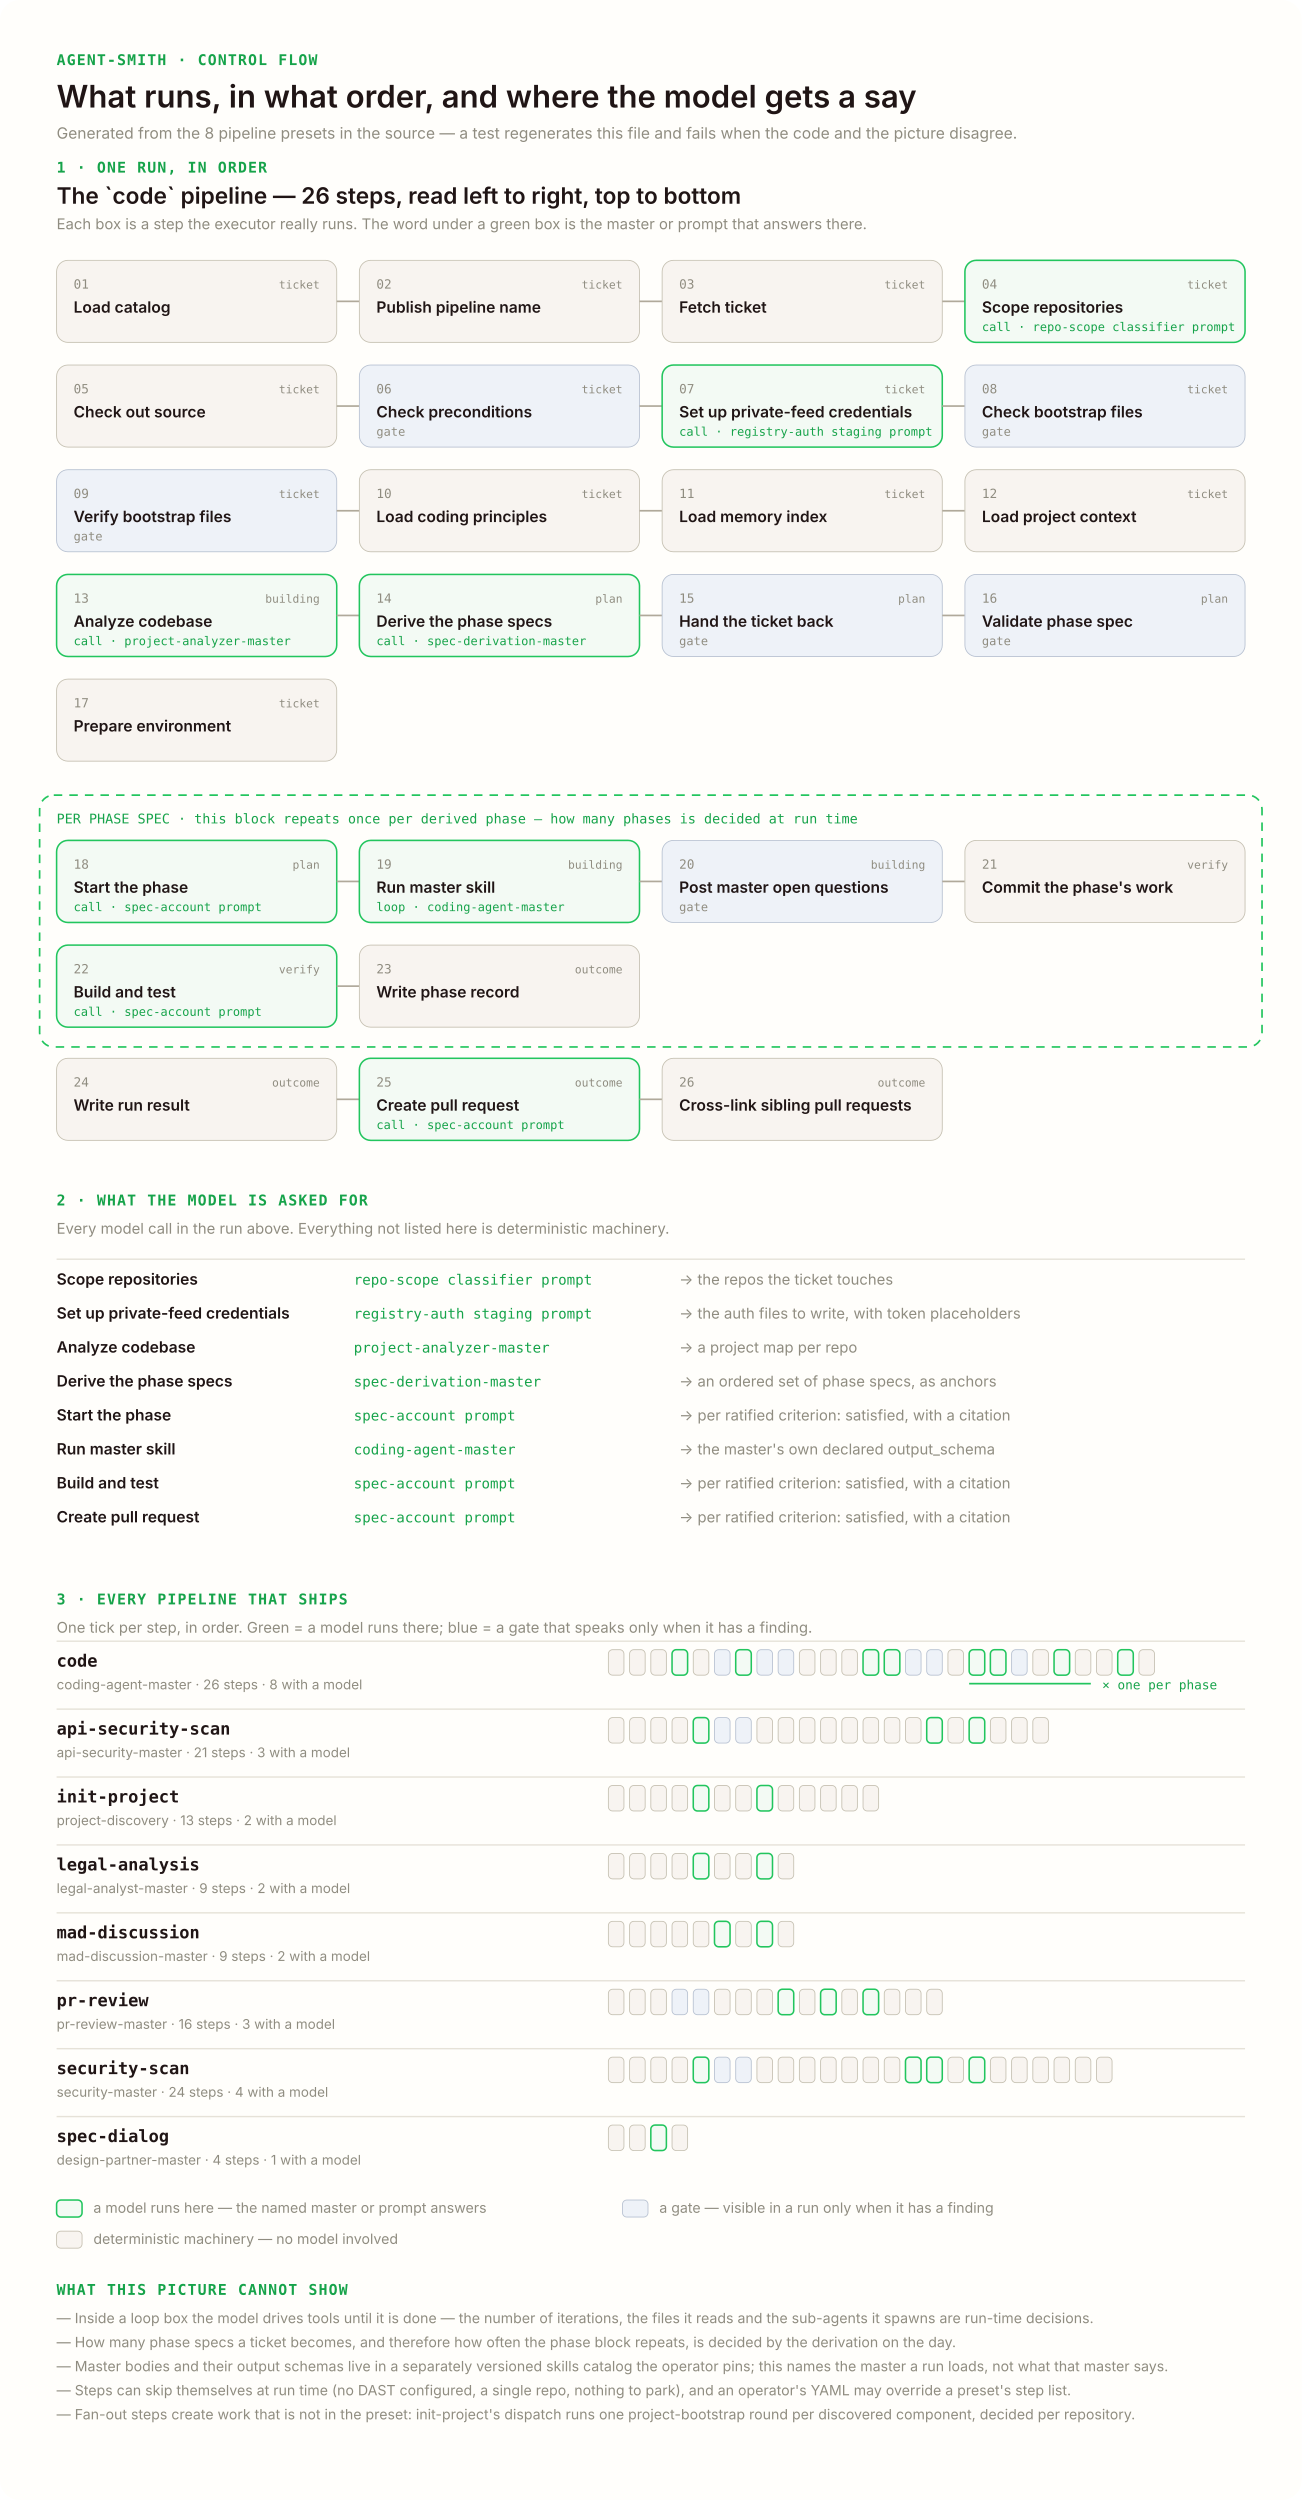
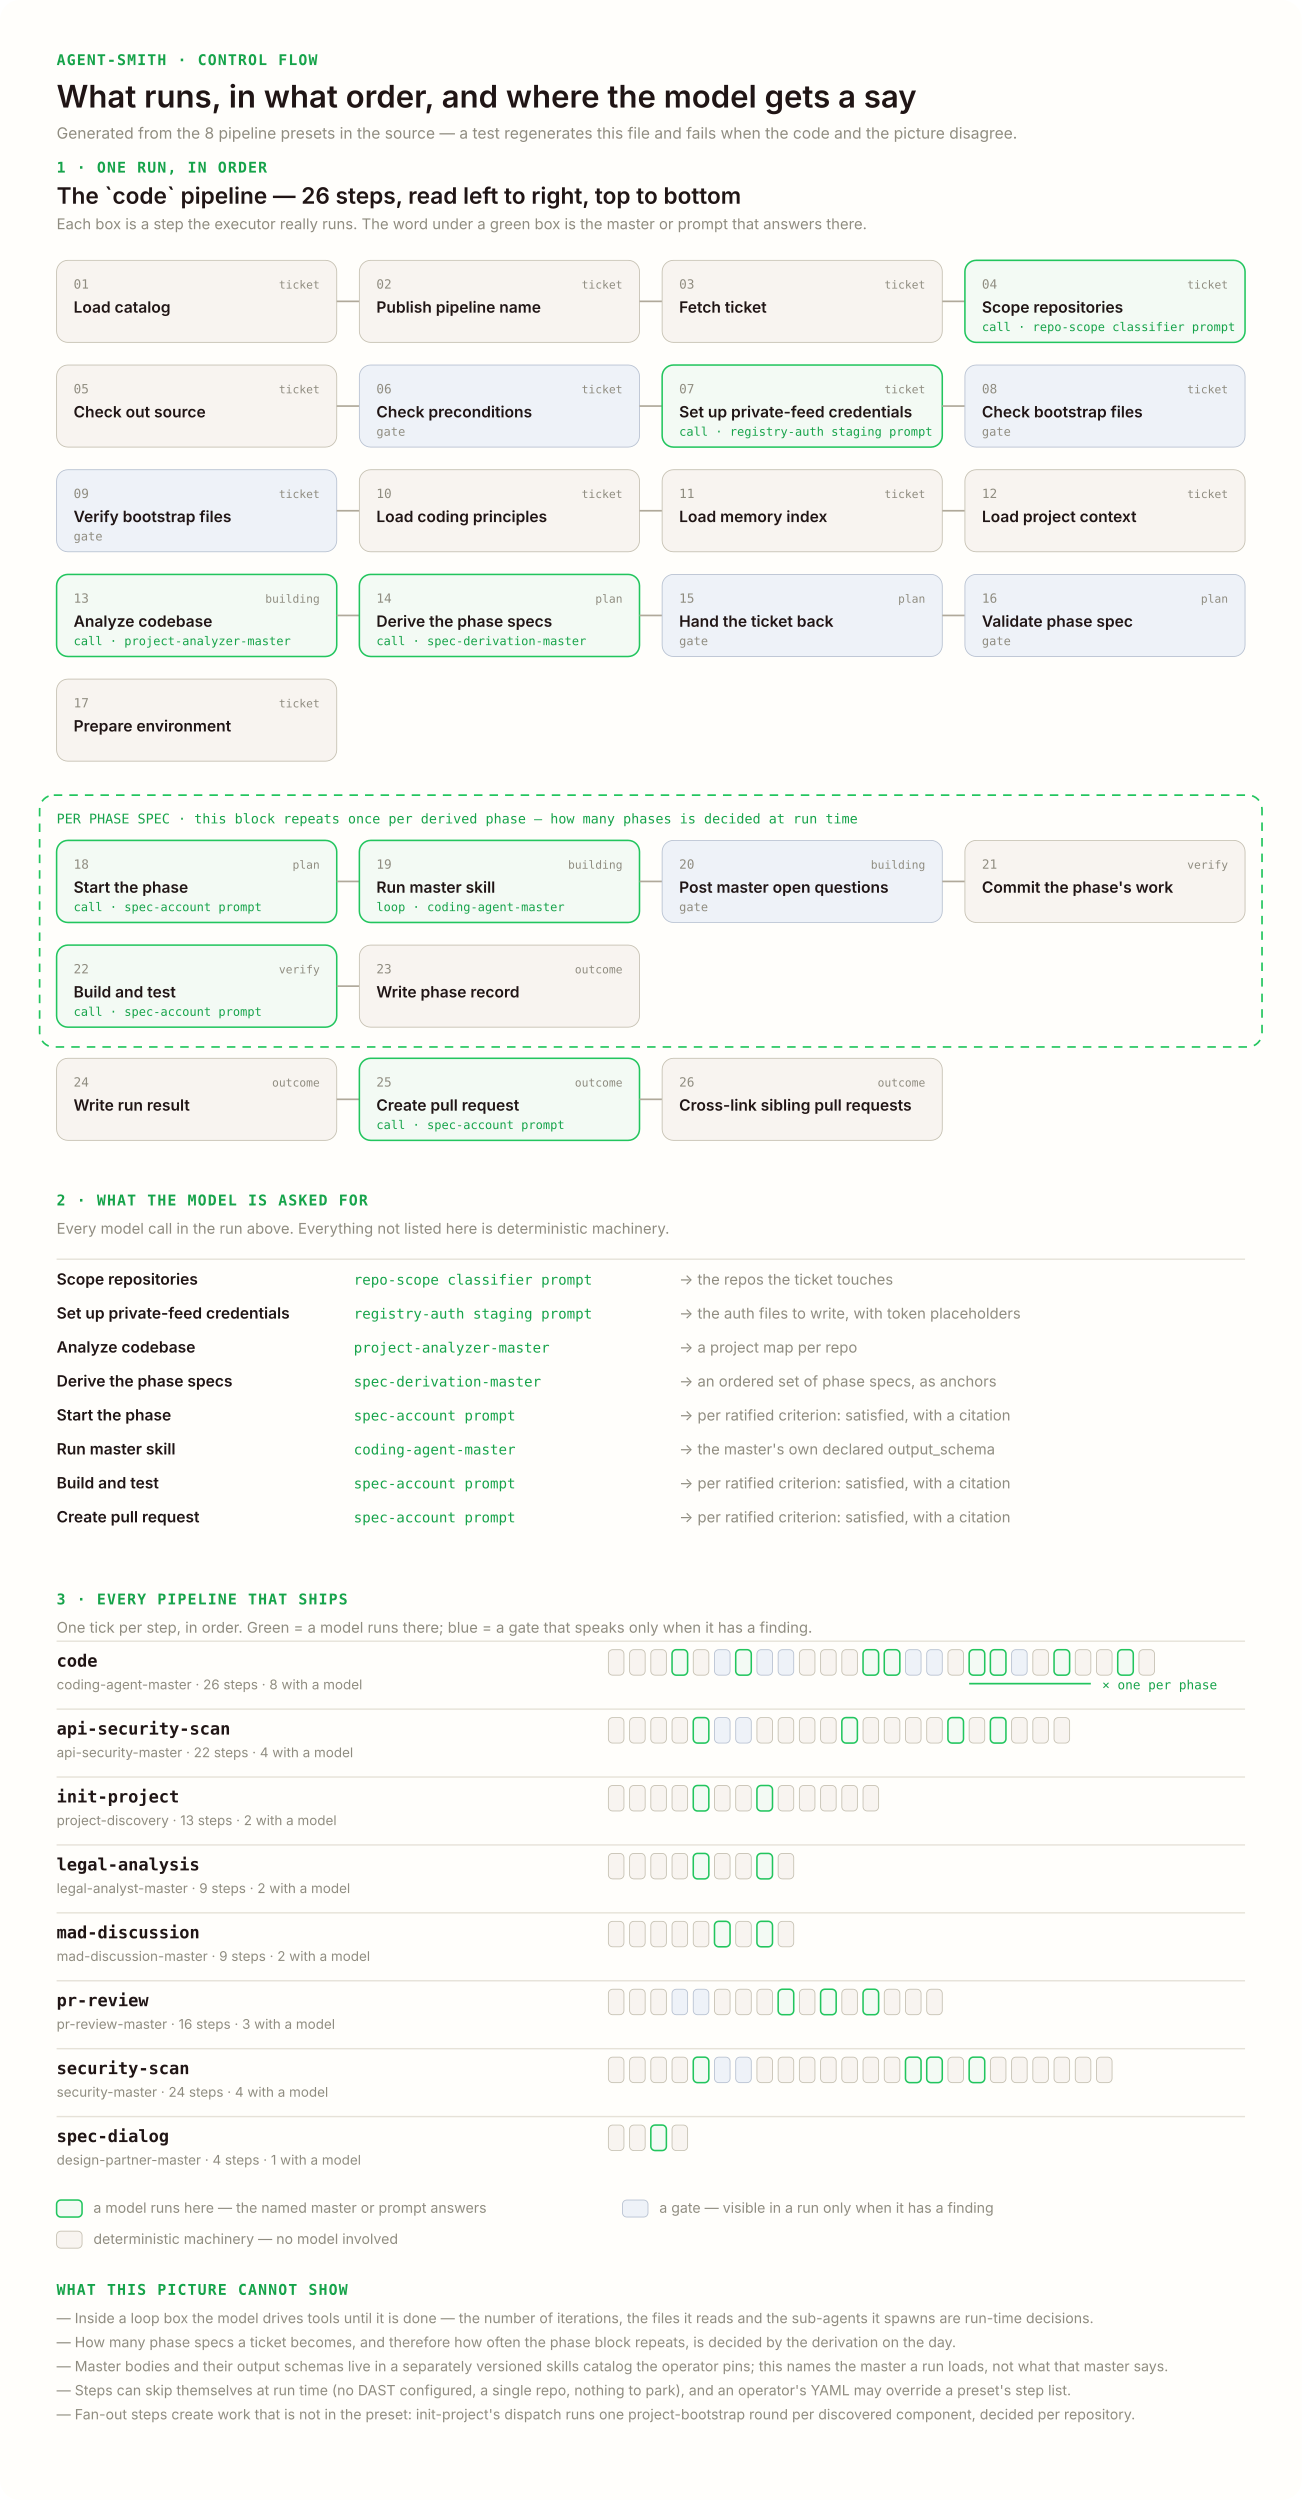
<svg xmlns="http://www.w3.org/2000/svg" viewBox="0 0 920 1767" role="img" aria-labelledby="cf-title cf-desc">
  <style>
    .cf-bg        { fill: #fffefb; }
    .cf-surface   { fill: #f8f4f0; stroke: #c5c0b1; stroke-width: 0.6; }
    .cf-gate      { fill: #eef2f8; stroke: #b7c1d1; stroke-width: 0.6; }
    .cf-model     { fill: #f3faf4; stroke: #22c55e; stroke-width: 1.1; }
    .cf-block     { fill: none;    stroke: #22c55e; stroke-width: 1.2; stroke-dasharray: 6 5; }
    .cf-blockline { stroke: #22c55e; stroke-width: 1.2; }
    .cf-flow      { stroke: #b0a99a; stroke-width: 1.2; }
    .cf-rule      { stroke: #e6e2d8; stroke-width: 1; }
    .cf-text      { fill: #201515; font-family: 'Inter', system-ui, sans-serif; }
    .cf-mute      { fill: #8f8c80; font-family: 'Inter', system-ui, sans-serif; }
    .cf-mono      { fill: #201515; font-family: 'IBM Plex Mono', ui-monospace, monospace; }
    .cf-mono-mute { fill: #8f8c80; font-family: 'IBM Plex Mono', ui-monospace, monospace; }
    .cf-accent    { fill: #16a34a; font-family: 'IBM Plex Mono', ui-monospace, monospace; }
    .cf-tag       { fill: #16a34a; font-family: 'IBM Plex Mono', ui-monospace, monospace; letter-spacing: 0.8px; }
  </style>
  <rect width="920" height="1767" rx="14" class="cf-bg" />
  <text x="40" y="46" class="cf-tag" font-size="10.5" font-weight="600" text-anchor="start">AGENT-SMITH · CONTROL FLOW</text>
  <text x="40" y="76" class="cf-text" font-size="22" font-weight="600" text-anchor="start">What runs, in what order, and where the model gets a say</text>
  <text x="40" y="98" class="cf-mute" font-size="11" font-weight="400" text-anchor="start">Generated from the 8 pipeline presets in the source — a test regenerates this file and fails when the code and the picture disagree.</text>
  <text x="40" y="122" class="cf-tag" font-size="10.5" font-weight="600" text-anchor="start">1 · ONE RUN, IN ORDER</text>
  <text x="40" y="144" class="cf-text" font-size="16" font-weight="600" text-anchor="start">The `code` pipeline — 26 steps, read left to right, top to bottom</text>
  <text x="40" y="162" class="cf-mute" font-size="10.5" font-weight="400" text-anchor="start">Each box is a step the executor really runs. The word under a green box is the master or prompt that answers there.</text>
  <rect x="40" y="184" width="198" height="58" rx="8" class="cf-surface" />
  <text x="52" y="204" class="cf-mono-mute" font-size="9" font-weight="400" text-anchor="start">01</text>
  <text x="226" y="204" class="cf-mono-mute" font-size="8" font-weight="400" text-anchor="end">ticket</text>
  <text x="52" y="221" class="cf-text" font-size="11" font-weight="600" text-anchor="start">Load catalog</text>
  <line x1="238" y1="213" x2="254" y2="213" class="cf-flow" />
  <rect x="254" y="184" width="198" height="58" rx="8" class="cf-surface" />
  <text x="266" y="204" class="cf-mono-mute" font-size="9" font-weight="400" text-anchor="start">02</text>
  <text x="440" y="204" class="cf-mono-mute" font-size="8" font-weight="400" text-anchor="end">ticket</text>
  <text x="266" y="221" class="cf-text" font-size="11" font-weight="600" text-anchor="start">Publish pipeline name</text>
  <line x1="452" y1="213" x2="468" y2="213" class="cf-flow" />
  <rect x="468" y="184" width="198" height="58" rx="8" class="cf-surface" />
  <text x="480" y="204" class="cf-mono-mute" font-size="9" font-weight="400" text-anchor="start">03</text>
  <text x="654" y="204" class="cf-mono-mute" font-size="8" font-weight="400" text-anchor="end">ticket</text>
  <text x="480" y="221" class="cf-text" font-size="11" font-weight="600" text-anchor="start">Fetch ticket</text>
  <line x1="666" y1="213" x2="682" y2="213" class="cf-flow" />
  <rect x="682" y="184" width="198" height="58" rx="8" class="cf-model" />
  <text x="694" y="204" class="cf-mono-mute" font-size="9" font-weight="400" text-anchor="start">04</text>
  <text x="868" y="204" class="cf-mono-mute" font-size="8" font-weight="400" text-anchor="end">ticket</text>
  <text x="694" y="221" class="cf-text" font-size="11" font-weight="600" text-anchor="start">Scope repositories</text>
  <text x="694" y="234" class="cf-accent" font-size="8.5" font-weight="400" text-anchor="start">call · repo-scope classifier prompt</text>
  <rect x="40" y="258" width="198" height="58" rx="8" class="cf-surface" />
  <text x="52" y="278" class="cf-mono-mute" font-size="9" font-weight="400" text-anchor="start">05</text>
  <text x="226" y="278" class="cf-mono-mute" font-size="8" font-weight="400" text-anchor="end">ticket</text>
  <text x="52" y="295" class="cf-text" font-size="11" font-weight="600" text-anchor="start">Check out source</text>
  <line x1="238" y1="287" x2="254" y2="287" class="cf-flow" />
  <rect x="254" y="258" width="198" height="58" rx="8" class="cf-gate" />
  <text x="266" y="278" class="cf-mono-mute" font-size="9" font-weight="400" text-anchor="start">06</text>
  <text x="440" y="278" class="cf-mono-mute" font-size="8" font-weight="400" text-anchor="end">ticket</text>
  <text x="266" y="295" class="cf-text" font-size="11" font-weight="600" text-anchor="start">Check preconditions</text>
  <text x="266" y="308" class="cf-mono-mute" font-size="8.5" font-weight="400" text-anchor="start">gate</text>
  <line x1="452" y1="287" x2="468" y2="287" class="cf-flow" />
  <rect x="468" y="258" width="198" height="58" rx="8" class="cf-model" />
  <text x="480" y="278" class="cf-mono-mute" font-size="9" font-weight="400" text-anchor="start">07</text>
  <text x="654" y="278" class="cf-mono-mute" font-size="8" font-weight="400" text-anchor="end">ticket</text>
  <text x="480" y="295" class="cf-text" font-size="11" font-weight="600" text-anchor="start">Set up private-feed credentials</text>
  <text x="480" y="308" class="cf-accent" font-size="8.5" font-weight="400" text-anchor="start">call · registry-auth staging prompt</text>
  <line x1="666" y1="287" x2="682" y2="287" class="cf-flow" />
  <rect x="682" y="258" width="198" height="58" rx="8" class="cf-gate" />
  <text x="694" y="278" class="cf-mono-mute" font-size="9" font-weight="400" text-anchor="start">08</text>
  <text x="868" y="278" class="cf-mono-mute" font-size="8" font-weight="400" text-anchor="end">ticket</text>
  <text x="694" y="295" class="cf-text" font-size="11" font-weight="600" text-anchor="start">Check bootstrap files</text>
  <text x="694" y="308" class="cf-mono-mute" font-size="8.5" font-weight="400" text-anchor="start">gate</text>
  <rect x="40" y="332" width="198" height="58" rx="8" class="cf-gate" />
  <text x="52" y="352" class="cf-mono-mute" font-size="9" font-weight="400" text-anchor="start">09</text>
  <text x="226" y="352" class="cf-mono-mute" font-size="8" font-weight="400" text-anchor="end">ticket</text>
  <text x="52" y="369" class="cf-text" font-size="11" font-weight="600" text-anchor="start">Verify bootstrap files</text>
  <text x="52" y="382" class="cf-mono-mute" font-size="8.5" font-weight="400" text-anchor="start">gate</text>
  <line x1="238" y1="361" x2="254" y2="361" class="cf-flow" />
  <rect x="254" y="332" width="198" height="58" rx="8" class="cf-surface" />
  <text x="266" y="352" class="cf-mono-mute" font-size="9" font-weight="400" text-anchor="start">10</text>
  <text x="440" y="352" class="cf-mono-mute" font-size="8" font-weight="400" text-anchor="end">ticket</text>
  <text x="266" y="369" class="cf-text" font-size="11" font-weight="600" text-anchor="start">Load coding principles</text>
  <line x1="452" y1="361" x2="468" y2="361" class="cf-flow" />
  <rect x="468" y="332" width="198" height="58" rx="8" class="cf-surface" />
  <text x="480" y="352" class="cf-mono-mute" font-size="9" font-weight="400" text-anchor="start">11</text>
  <text x="654" y="352" class="cf-mono-mute" font-size="8" font-weight="400" text-anchor="end">ticket</text>
  <text x="480" y="369" class="cf-text" font-size="11" font-weight="600" text-anchor="start">Load memory index</text>
  <line x1="666" y1="361" x2="682" y2="361" class="cf-flow" />
  <rect x="682" y="332" width="198" height="58" rx="8" class="cf-surface" />
  <text x="694" y="352" class="cf-mono-mute" font-size="9" font-weight="400" text-anchor="start">12</text>
  <text x="868" y="352" class="cf-mono-mute" font-size="8" font-weight="400" text-anchor="end">ticket</text>
  <text x="694" y="369" class="cf-text" font-size="11" font-weight="600" text-anchor="start">Load project context</text>
  <rect x="40" y="406" width="198" height="58" rx="8" class="cf-model" />
  <text x="52" y="426" class="cf-mono-mute" font-size="9" font-weight="400" text-anchor="start">13</text>
  <text x="226" y="426" class="cf-mono-mute" font-size="8" font-weight="400" text-anchor="end">building</text>
  <text x="52" y="443" class="cf-text" font-size="11" font-weight="600" text-anchor="start">Analyze codebase</text>
  <text x="52" y="456" class="cf-accent" font-size="8.5" font-weight="400" text-anchor="start">call · project-analyzer-master</text>
  <line x1="238" y1="435" x2="254" y2="435" class="cf-flow" />
  <rect x="254" y="406" width="198" height="58" rx="8" class="cf-model" />
  <text x="266" y="426" class="cf-mono-mute" font-size="9" font-weight="400" text-anchor="start">14</text>
  <text x="440" y="426" class="cf-mono-mute" font-size="8" font-weight="400" text-anchor="end">plan</text>
  <text x="266" y="443" class="cf-text" font-size="11" font-weight="600" text-anchor="start">Derive the phase specs</text>
  <text x="266" y="456" class="cf-accent" font-size="8.5" font-weight="400" text-anchor="start">call · spec-derivation-master</text>
  <line x1="452" y1="435" x2="468" y2="435" class="cf-flow" />
  <rect x="468" y="406" width="198" height="58" rx="8" class="cf-gate" />
  <text x="480" y="426" class="cf-mono-mute" font-size="9" font-weight="400" text-anchor="start">15</text>
  <text x="654" y="426" class="cf-mono-mute" font-size="8" font-weight="400" text-anchor="end">plan</text>
  <text x="480" y="443" class="cf-text" font-size="11" font-weight="600" text-anchor="start">Hand the ticket back</text>
  <text x="480" y="456" class="cf-mono-mute" font-size="8.5" font-weight="400" text-anchor="start">gate</text>
  <line x1="666" y1="435" x2="682" y2="435" class="cf-flow" />
  <rect x="682" y="406" width="198" height="58" rx="8" class="cf-gate" />
  <text x="694" y="426" class="cf-mono-mute" font-size="9" font-weight="400" text-anchor="start">16</text>
  <text x="868" y="426" class="cf-mono-mute" font-size="8" font-weight="400" text-anchor="end">plan</text>
  <text x="694" y="443" class="cf-text" font-size="11" font-weight="600" text-anchor="start">Validate phase spec</text>
  <text x="694" y="456" class="cf-mono-mute" font-size="8.5" font-weight="400" text-anchor="start">gate</text>
  <rect x="40" y="480" width="198" height="58" rx="8" class="cf-surface" />
  <text x="52" y="500" class="cf-mono-mute" font-size="9" font-weight="400" text-anchor="start">17</text>
  <text x="226" y="500" class="cf-mono-mute" font-size="8" font-weight="400" text-anchor="end">ticket</text>
  <text x="52" y="517" class="cf-text" font-size="11" font-weight="600" text-anchor="start">Prepare environment</text>
  <rect x="28" y="562" width="864" height="178" rx="10" class="cf-block" />
  <text x="40" y="582" class="cf-accent" font-size="9.5" font-weight="400" text-anchor="start">PER PHASE SPEC · this block repeats once per derived phase — how many phases is decided at run time</text>
  <rect x="40" y="594" width="198" height="58" rx="8" class="cf-model" />
  <text x="52" y="614" class="cf-mono-mute" font-size="9" font-weight="400" text-anchor="start">18</text>
  <text x="226" y="614" class="cf-mono-mute" font-size="8" font-weight="400" text-anchor="end">plan</text>
  <text x="52" y="631" class="cf-text" font-size="11" font-weight="600" text-anchor="start">Start the phase</text>
  <text x="52" y="644" class="cf-accent" font-size="8.5" font-weight="400" text-anchor="start">call · spec-account prompt</text>
  <line x1="238" y1="623" x2="254" y2="623" class="cf-flow" />
  <rect x="254" y="594" width="198" height="58" rx="8" class="cf-model" />
  <text x="266" y="614" class="cf-mono-mute" font-size="9" font-weight="400" text-anchor="start">19</text>
  <text x="440" y="614" class="cf-mono-mute" font-size="8" font-weight="400" text-anchor="end">building</text>
  <text x="266" y="631" class="cf-text" font-size="11" font-weight="600" text-anchor="start">Run master skill</text>
  <text x="266" y="644" class="cf-accent" font-size="8.5" font-weight="400" text-anchor="start">loop · coding-agent-master</text>
  <line x1="452" y1="623" x2="468" y2="623" class="cf-flow" />
  <rect x="468" y="594" width="198" height="58" rx="8" class="cf-gate" />
  <text x="480" y="614" class="cf-mono-mute" font-size="9" font-weight="400" text-anchor="start">20</text>
  <text x="654" y="614" class="cf-mono-mute" font-size="8" font-weight="400" text-anchor="end">building</text>
  <text x="480" y="631" class="cf-text" font-size="11" font-weight="600" text-anchor="start">Post master open questions</text>
  <text x="480" y="644" class="cf-mono-mute" font-size="8.5" font-weight="400" text-anchor="start">gate</text>
  <line x1="666" y1="623" x2="682" y2="623" class="cf-flow" />
  <rect x="682" y="594" width="198" height="58" rx="8" class="cf-surface" />
  <text x="694" y="614" class="cf-mono-mute" font-size="9" font-weight="400" text-anchor="start">21</text>
  <text x="868" y="614" class="cf-mono-mute" font-size="8" font-weight="400" text-anchor="end">verify</text>
  <text x="694" y="631" class="cf-text" font-size="11" font-weight="600" text-anchor="start">Commit the phase's work</text>
  <rect x="40" y="668" width="198" height="58" rx="8" class="cf-model" />
  <text x="52" y="688" class="cf-mono-mute" font-size="9" font-weight="400" text-anchor="start">22</text>
  <text x="226" y="688" class="cf-mono-mute" font-size="8" font-weight="400" text-anchor="end">verify</text>
  <text x="52" y="705" class="cf-text" font-size="11" font-weight="600" text-anchor="start">Build and test</text>
  <text x="52" y="718" class="cf-accent" font-size="8.5" font-weight="400" text-anchor="start">call · spec-account prompt</text>
  <line x1="238" y1="697" x2="254" y2="697" class="cf-flow" />
  <rect x="254" y="668" width="198" height="58" rx="8" class="cf-surface" />
  <text x="266" y="688" class="cf-mono-mute" font-size="9" font-weight="400" text-anchor="start">23</text>
  <text x="440" y="688" class="cf-mono-mute" font-size="8" font-weight="400" text-anchor="end">outcome</text>
  <text x="266" y="705" class="cf-text" font-size="11" font-weight="600" text-anchor="start">Write phase record</text>
  <rect x="40" y="748" width="198" height="58" rx="8" class="cf-surface" />
  <text x="52" y="768" class="cf-mono-mute" font-size="9" font-weight="400" text-anchor="start">24</text>
  <text x="226" y="768" class="cf-mono-mute" font-size="8" font-weight="400" text-anchor="end">outcome</text>
  <text x="52" y="785" class="cf-text" font-size="11" font-weight="600" text-anchor="start">Write run result</text>
  <line x1="238" y1="777" x2="254" y2="777" class="cf-flow" />
  <rect x="254" y="748" width="198" height="58" rx="8" class="cf-model" />
  <text x="266" y="768" class="cf-mono-mute" font-size="9" font-weight="400" text-anchor="start">25</text>
  <text x="440" y="768" class="cf-mono-mute" font-size="8" font-weight="400" text-anchor="end">outcome</text>
  <text x="266" y="785" class="cf-text" font-size="11" font-weight="600" text-anchor="start">Create pull request</text>
  <text x="266" y="798" class="cf-accent" font-size="8.5" font-weight="400" text-anchor="start">call · spec-account prompt</text>
  <line x1="452" y1="777" x2="468" y2="777" class="cf-flow" />
  <rect x="468" y="748" width="198" height="58" rx="8" class="cf-surface" />
  <text x="480" y="768" class="cf-mono-mute" font-size="9" font-weight="400" text-anchor="start">26</text>
  <text x="654" y="768" class="cf-mono-mute" font-size="8" font-weight="400" text-anchor="end">outcome</text>
  <text x="480" y="785" class="cf-text" font-size="11" font-weight="600" text-anchor="start">Cross-link sibling pull requests</text>
  <text x="40" y="852" class="cf-tag" font-size="10.5" font-weight="600" text-anchor="start">2 · WHAT THE MODEL IS ASKED FOR</text>
  <text x="40" y="872" class="cf-mute" font-size="10.5" font-weight="400" text-anchor="start">Every model call in the run above. Everything not listed here is deterministic machinery.</text>
  <line x1="40" y1="890" x2="880" y2="890" class="cf-rule" />
  <text x="40" y="908" class="cf-text" font-size="11" font-weight="600" text-anchor="start">Scope repositories</text>
  <text x="250" y="908" class="cf-accent" font-size="10" font-weight="400" text-anchor="start">repo-scope classifier prompt</text>
  <text x="480" y="908" class="cf-mute" font-size="10.5" font-weight="400" text-anchor="start">→ the repos the ticket touches</text>
  <text x="40" y="932" class="cf-text" font-size="11" font-weight="600" text-anchor="start">Set up private-feed credentials</text>
  <text x="250" y="932" class="cf-accent" font-size="10" font-weight="400" text-anchor="start">registry-auth staging prompt</text>
  <text x="480" y="932" class="cf-mute" font-size="10.5" font-weight="400" text-anchor="start">→ the auth files to write, with token placeholders</text>
  <text x="40" y="956" class="cf-text" font-size="11" font-weight="600" text-anchor="start">Analyze codebase</text>
  <text x="250" y="956" class="cf-accent" font-size="10" font-weight="400" text-anchor="start">project-analyzer-master</text>
  <text x="480" y="956" class="cf-mute" font-size="10.5" font-weight="400" text-anchor="start">→ a project map per repo</text>
  <text x="40" y="980" class="cf-text" font-size="11" font-weight="600" text-anchor="start">Derive the phase specs</text>
  <text x="250" y="980" class="cf-accent" font-size="10" font-weight="400" text-anchor="start">spec-derivation-master</text>
  <text x="480" y="980" class="cf-mute" font-size="10.5" font-weight="400" text-anchor="start">→ an ordered set of phase specs, as anchors</text>
  <text x="40" y="1004" class="cf-text" font-size="11" font-weight="600" text-anchor="start">Start the phase</text>
  <text x="250" y="1004" class="cf-accent" font-size="10" font-weight="400" text-anchor="start">spec-account prompt</text>
  <text x="480" y="1004" class="cf-mute" font-size="10.5" font-weight="400" text-anchor="start">→ per ratified criterion: satisfied, with a citation</text>
  <text x="40" y="1028" class="cf-text" font-size="11" font-weight="600" text-anchor="start">Run master skill</text>
  <text x="250" y="1028" class="cf-accent" font-size="10" font-weight="400" text-anchor="start">coding-agent-master</text>
  <text x="480" y="1028" class="cf-mute" font-size="10.5" font-weight="400" text-anchor="start">→ the master's own declared output_schema</text>
  <text x="40" y="1052" class="cf-text" font-size="11" font-weight="600" text-anchor="start">Build and test</text>
  <text x="250" y="1052" class="cf-accent" font-size="10" font-weight="400" text-anchor="start">spec-account prompt</text>
  <text x="480" y="1052" class="cf-mute" font-size="10.5" font-weight="400" text-anchor="start">→ per ratified criterion: satisfied, with a citation</text>
  <text x="40" y="1076" class="cf-text" font-size="11" font-weight="600" text-anchor="start">Create pull request</text>
  <text x="250" y="1076" class="cf-accent" font-size="10" font-weight="400" text-anchor="start">spec-account prompt</text>
  <text x="480" y="1076" class="cf-mute" font-size="10.5" font-weight="400" text-anchor="start">→ per ratified criterion: satisfied, with a citation</text>
  <text x="40" y="1134" class="cf-tag" font-size="10.5" font-weight="600" text-anchor="start">3 · EVERY PIPELINE THAT SHIPS</text>
  <text x="40" y="1154" class="cf-mute" font-size="10.5" font-weight="400" text-anchor="start">One tick per step, in order. Green = a model runs there; blue = a gate that speaks only when it has a finding.</text>
  <line x1="40" y1="1160" x2="880" y2="1160" class="cf-rule" />
  <text x="40" y="1178" class="cf-mono" font-size="12" font-weight="600" text-anchor="start">code</text>
  <text x="40" y="1194" class="cf-mute" font-size="9.5" font-weight="400" text-anchor="start">coding-agent-master · 26 steps · 8 with a model</text>
  <rect x="430" y="1166" width="11" height="18" rx="3" class="cf-surface" />
  <rect x="445" y="1166" width="11" height="18" rx="3" class="cf-surface" />
  <rect x="460" y="1166" width="11" height="18" rx="3" class="cf-surface" />
  <rect x="475" y="1166" width="11" height="18" rx="3" class="cf-model" />
  <rect x="490" y="1166" width="11" height="18" rx="3" class="cf-surface" />
  <rect x="505" y="1166" width="11" height="18" rx="3" class="cf-gate" />
  <rect x="520" y="1166" width="11" height="18" rx="3" class="cf-model" />
  <rect x="535" y="1166" width="11" height="18" rx="3" class="cf-gate" />
  <rect x="550" y="1166" width="11" height="18" rx="3" class="cf-gate" />
  <rect x="565" y="1166" width="11" height="18" rx="3" class="cf-surface" />
  <rect x="580" y="1166" width="11" height="18" rx="3" class="cf-surface" />
  <rect x="595" y="1166" width="11" height="18" rx="3" class="cf-surface" />
  <rect x="610" y="1166" width="11" height="18" rx="3" class="cf-model" />
  <rect x="625" y="1166" width="11" height="18" rx="3" class="cf-model" />
  <rect x="640" y="1166" width="11" height="18" rx="3" class="cf-gate" />
  <rect x="655" y="1166" width="11" height="18" rx="3" class="cf-gate" />
  <rect x="670" y="1166" width="11" height="18" rx="3" class="cf-surface" />
  <rect x="685" y="1166" width="11" height="18" rx="3" class="cf-model" />
  <rect x="700" y="1166" width="11" height="18" rx="3" class="cf-model" />
  <rect x="715" y="1166" width="11" height="18" rx="3" class="cf-gate" />
  <rect x="730" y="1166" width="11" height="18" rx="3" class="cf-surface" />
  <rect x="745" y="1166" width="11" height="18" rx="3" class="cf-model" />
  <rect x="760" y="1166" width="11" height="18" rx="3" class="cf-surface" />
  <rect x="775" y="1166" width="11" height="18" rx="3" class="cf-surface" />
  <rect x="790" y="1166" width="11" height="18" rx="3" class="cf-model" />
  <rect x="805" y="1166" width="11" height="18" rx="3" class="cf-surface" />
  <line x1="685" y1="1190" x2="771" y2="1190" class="cf-blockline" />
  <text x="779" y="1194" class="cf-accent" font-size="9" font-weight="400" text-anchor="start">× one per phase</text>
  <line x1="40" y1="1208" x2="880" y2="1208" class="cf-rule" />
  <text x="40" y="1226" class="cf-mono" font-size="12" font-weight="600" text-anchor="start">api-security-scan</text>
-   <text x="40" y="1242" class="cf-mute" font-size="9.5" font-weight="400" text-anchor="start">api-security-master · 21 steps · 3 with a model</text>
+   <text x="40" y="1242" class="cf-mute" font-size="9.5" font-weight="400" text-anchor="start">api-security-master · 22 steps · 4 with a model</text>
  <rect x="430" y="1214" width="11" height="18" rx="3" class="cf-surface" />
  <rect x="445" y="1214" width="11" height="18" rx="3" class="cf-surface" />
  <rect x="460" y="1214" width="11" height="18" rx="3" class="cf-surface" />
  <rect x="475" y="1214" width="11" height="18" rx="3" class="cf-surface" />
  <rect x="490" y="1214" width="11" height="18" rx="3" class="cf-model" />
  <rect x="505" y="1214" width="11" height="18" rx="3" class="cf-gate" />
  <rect x="520" y="1214" width="11" height="18" rx="3" class="cf-gate" />
  <rect x="535" y="1214" width="11" height="18" rx="3" class="cf-surface" />
  <rect x="550" y="1214" width="11" height="18" rx="3" class="cf-surface" />
  <rect x="565" y="1214" width="11" height="18" rx="3" class="cf-surface" />
  <rect x="580" y="1214" width="11" height="18" rx="3" class="cf-surface" />
-   <rect x="595" y="1214" width="11" height="18" rx="3" class="cf-surface" />
+   <rect x="595" y="1214" width="11" height="18" rx="3" class="cf-model" />
  <rect x="610" y="1214" width="11" height="18" rx="3" class="cf-surface" />
  <rect x="625" y="1214" width="11" height="18" rx="3" class="cf-surface" />
  <rect x="640" y="1214" width="11" height="18" rx="3" class="cf-surface" />
-   <rect x="655" y="1214" width="11" height="18" rx="3" class="cf-model" />
-   <rect x="670" y="1214" width="11" height="18" rx="3" class="cf-surface" />
-   <rect x="685" y="1214" width="11" height="18" rx="3" class="cf-model" />
-   <rect x="700" y="1214" width="11" height="18" rx="3" class="cf-surface" />
+   <rect x="655" y="1214" width="11" height="18" rx="3" class="cf-surface" />
+   <rect x="670" y="1214" width="11" height="18" rx="3" class="cf-model" />
+   <rect x="685" y="1214" width="11" height="18" rx="3" class="cf-surface" />
+   <rect x="700" y="1214" width="11" height="18" rx="3" class="cf-model" />
  <rect x="715" y="1214" width="11" height="18" rx="3" class="cf-surface" />
  <rect x="730" y="1214" width="11" height="18" rx="3" class="cf-surface" />
+   <rect x="745" y="1214" width="11" height="18" rx="3" class="cf-surface" />
  <line x1="40" y1="1256" x2="880" y2="1256" class="cf-rule" />
  <text x="40" y="1274" class="cf-mono" font-size="12" font-weight="600" text-anchor="start">init-project</text>
  <text x="40" y="1290" class="cf-mute" font-size="9.5" font-weight="400" text-anchor="start">project-discovery · 13 steps · 2 with a model</text>
  <rect x="430" y="1262" width="11" height="18" rx="3" class="cf-surface" />
  <rect x="445" y="1262" width="11" height="18" rx="3" class="cf-surface" />
  <rect x="460" y="1262" width="11" height="18" rx="3" class="cf-surface" />
  <rect x="475" y="1262" width="11" height="18" rx="3" class="cf-surface" />
  <rect x="490" y="1262" width="11" height="18" rx="3" class="cf-model" />
  <rect x="505" y="1262" width="11" height="18" rx="3" class="cf-surface" />
  <rect x="520" y="1262" width="11" height="18" rx="3" class="cf-surface" />
  <rect x="535" y="1262" width="11" height="18" rx="3" class="cf-model" />
  <rect x="550" y="1262" width="11" height="18" rx="3" class="cf-surface" />
  <rect x="565" y="1262" width="11" height="18" rx="3" class="cf-surface" />
  <rect x="580" y="1262" width="11" height="18" rx="3" class="cf-surface" />
  <rect x="595" y="1262" width="11" height="18" rx="3" class="cf-surface" />
  <rect x="610" y="1262" width="11" height="18" rx="3" class="cf-surface" />
  <line x1="40" y1="1304" x2="880" y2="1304" class="cf-rule" />
  <text x="40" y="1322" class="cf-mono" font-size="12" font-weight="600" text-anchor="start">legal-analysis</text>
  <text x="40" y="1338" class="cf-mute" font-size="9.5" font-weight="400" text-anchor="start">legal-analyst-master · 9 steps · 2 with a model</text>
  <rect x="430" y="1310" width="11" height="18" rx="3" class="cf-surface" />
  <rect x="445" y="1310" width="11" height="18" rx="3" class="cf-surface" />
  <rect x="460" y="1310" width="11" height="18" rx="3" class="cf-surface" />
  <rect x="475" y="1310" width="11" height="18" rx="3" class="cf-surface" />
  <rect x="490" y="1310" width="11" height="18" rx="3" class="cf-model" />
  <rect x="505" y="1310" width="11" height="18" rx="3" class="cf-surface" />
  <rect x="520" y="1310" width="11" height="18" rx="3" class="cf-surface" />
  <rect x="535" y="1310" width="11" height="18" rx="3" class="cf-model" />
  <rect x="550" y="1310" width="11" height="18" rx="3" class="cf-surface" />
  <line x1="40" y1="1352" x2="880" y2="1352" class="cf-rule" />
  <text x="40" y="1370" class="cf-mono" font-size="12" font-weight="600" text-anchor="start">mad-discussion</text>
  <text x="40" y="1386" class="cf-mute" font-size="9.5" font-weight="400" text-anchor="start">mad-discussion-master · 9 steps · 2 with a model</text>
  <rect x="430" y="1358" width="11" height="18" rx="3" class="cf-surface" />
  <rect x="445" y="1358" width="11" height="18" rx="3" class="cf-surface" />
  <rect x="460" y="1358" width="11" height="18" rx="3" class="cf-surface" />
  <rect x="475" y="1358" width="11" height="18" rx="3" class="cf-surface" />
  <rect x="490" y="1358" width="11" height="18" rx="3" class="cf-surface" />
  <rect x="505" y="1358" width="11" height="18" rx="3" class="cf-model" />
  <rect x="520" y="1358" width="11" height="18" rx="3" class="cf-surface" />
  <rect x="535" y="1358" width="11" height="18" rx="3" class="cf-model" />
  <rect x="550" y="1358" width="11" height="18" rx="3" class="cf-surface" />
  <line x1="40" y1="1400" x2="880" y2="1400" class="cf-rule" />
  <text x="40" y="1418" class="cf-mono" font-size="12" font-weight="600" text-anchor="start">pr-review</text>
  <text x="40" y="1434" class="cf-mute" font-size="9.5" font-weight="400" text-anchor="start">pr-review-master · 16 steps · 3 with a model</text>
  <rect x="430" y="1406" width="11" height="18" rx="3" class="cf-surface" />
  <rect x="445" y="1406" width="11" height="18" rx="3" class="cf-surface" />
  <rect x="460" y="1406" width="11" height="18" rx="3" class="cf-surface" />
  <rect x="475" y="1406" width="11" height="18" rx="3" class="cf-gate" />
  <rect x="490" y="1406" width="11" height="18" rx="3" class="cf-gate" />
  <rect x="505" y="1406" width="11" height="18" rx="3" class="cf-surface" />
  <rect x="520" y="1406" width="11" height="18" rx="3" class="cf-surface" />
  <rect x="535" y="1406" width="11" height="18" rx="3" class="cf-surface" />
  <rect x="550" y="1406" width="11" height="18" rx="3" class="cf-model" />
  <rect x="565" y="1406" width="11" height="18" rx="3" class="cf-surface" />
  <rect x="580" y="1406" width="11" height="18" rx="3" class="cf-model" />
  <rect x="595" y="1406" width="11" height="18" rx="3" class="cf-surface" />
  <rect x="610" y="1406" width="11" height="18" rx="3" class="cf-model" />
  <rect x="625" y="1406" width="11" height="18" rx="3" class="cf-surface" />
  <rect x="640" y="1406" width="11" height="18" rx="3" class="cf-surface" />
  <rect x="655" y="1406" width="11" height="18" rx="3" class="cf-surface" />
  <line x1="40" y1="1448" x2="880" y2="1448" class="cf-rule" />
  <text x="40" y="1466" class="cf-mono" font-size="12" font-weight="600" text-anchor="start">security-scan</text>
  <text x="40" y="1482" class="cf-mute" font-size="9.5" font-weight="400" text-anchor="start">security-master · 24 steps · 4 with a model</text>
  <rect x="430" y="1454" width="11" height="18" rx="3" class="cf-surface" />
  <rect x="445" y="1454" width="11" height="18" rx="3" class="cf-surface" />
  <rect x="460" y="1454" width="11" height="18" rx="3" class="cf-surface" />
  <rect x="475" y="1454" width="11" height="18" rx="3" class="cf-surface" />
  <rect x="490" y="1454" width="11" height="18" rx="3" class="cf-model" />
  <rect x="505" y="1454" width="11" height="18" rx="3" class="cf-gate" />
  <rect x="520" y="1454" width="11" height="18" rx="3" class="cf-gate" />
  <rect x="535" y="1454" width="11" height="18" rx="3" class="cf-surface" />
  <rect x="550" y="1454" width="11" height="18" rx="3" class="cf-surface" />
  <rect x="565" y="1454" width="11" height="18" rx="3" class="cf-surface" />
  <rect x="580" y="1454" width="11" height="18" rx="3" class="cf-surface" />
  <rect x="595" y="1454" width="11" height="18" rx="3" class="cf-surface" />
  <rect x="610" y="1454" width="11" height="18" rx="3" class="cf-surface" />
  <rect x="625" y="1454" width="11" height="18" rx="3" class="cf-surface" />
  <rect x="640" y="1454" width="11" height="18" rx="3" class="cf-model" />
  <rect x="655" y="1454" width="11" height="18" rx="3" class="cf-model" />
  <rect x="670" y="1454" width="11" height="18" rx="3" class="cf-surface" />
  <rect x="685" y="1454" width="11" height="18" rx="3" class="cf-model" />
  <rect x="700" y="1454" width="11" height="18" rx="3" class="cf-surface" />
  <rect x="715" y="1454" width="11" height="18" rx="3" class="cf-surface" />
  <rect x="730" y="1454" width="11" height="18" rx="3" class="cf-surface" />
  <rect x="745" y="1454" width="11" height="18" rx="3" class="cf-surface" />
  <rect x="760" y="1454" width="11" height="18" rx="3" class="cf-surface" />
  <rect x="775" y="1454" width="11" height="18" rx="3" class="cf-surface" />
  <line x1="40" y1="1496" x2="880" y2="1496" class="cf-rule" />
  <text x="40" y="1514" class="cf-mono" font-size="12" font-weight="600" text-anchor="start">spec-dialog</text>
  <text x="40" y="1530" class="cf-mute" font-size="9.5" font-weight="400" text-anchor="start">design-partner-master · 4 steps · 1 with a model</text>
  <rect x="430" y="1502" width="11" height="18" rx="3" class="cf-surface" />
  <rect x="445" y="1502" width="11" height="18" rx="3" class="cf-surface" />
  <rect x="460" y="1502" width="11" height="18" rx="3" class="cf-model" />
  <rect x="475" y="1502" width="11" height="18" rx="3" class="cf-surface" />
  <rect x="40" y="1555" width="18" height="12" rx="3" class="cf-model" />
  <text x="66" y="1564" class="cf-mute" font-size="10" font-weight="400" text-anchor="start">a model runs here — the named master or prompt answers</text>
  <rect x="440" y="1555" width="18" height="12" rx="3" class="cf-gate" />
  <text x="466" y="1564" class="cf-mute" font-size="10" font-weight="400" text-anchor="start">a gate — visible in a run only when it has a finding</text>
  <rect x="40" y="1577" width="18" height="12" rx="3" class="cf-surface" />
  <text x="66" y="1586" class="cf-mute" font-size="10" font-weight="400" text-anchor="start">deterministic machinery — no model involved</text>
  <text x="40" y="1622" class="cf-tag" font-size="10.5" font-weight="600" text-anchor="start">WHAT THIS PICTURE CANNOT SHOW</text>
  <text x="40" y="1642" class="cf-mute" font-size="10" font-weight="400" text-anchor="start">— Inside a loop box the model drives tools until it is done — the number of iterations, the files it reads and the sub-agents it spawns are run-time decisions.</text>
  <text x="40" y="1659" class="cf-mute" font-size="10" font-weight="400" text-anchor="start">— How many phase specs a ticket becomes, and therefore how often the phase block repeats, is decided by the derivation on the day.</text>
  <text x="40" y="1676" class="cf-mute" font-size="10" font-weight="400" text-anchor="start">— Master bodies and their output schemas live in a separately versioned skills catalog the operator pins; this names the master a run loads, not what that master says.</text>
  <text x="40" y="1693" class="cf-mute" font-size="10" font-weight="400" text-anchor="start">— Steps can skip themselves at run time (no DAST configured, a single repo, nothing to park), and an operator's YAML may override a preset's step list.</text>
  <text x="40" y="1710" class="cf-mute" font-size="10" font-weight="400" text-anchor="start">— Fan-out steps create work that is not in the preset: init-project's dispatch runs one project-bootstrap round per discovered component, decided per repository.</text>
</svg>
